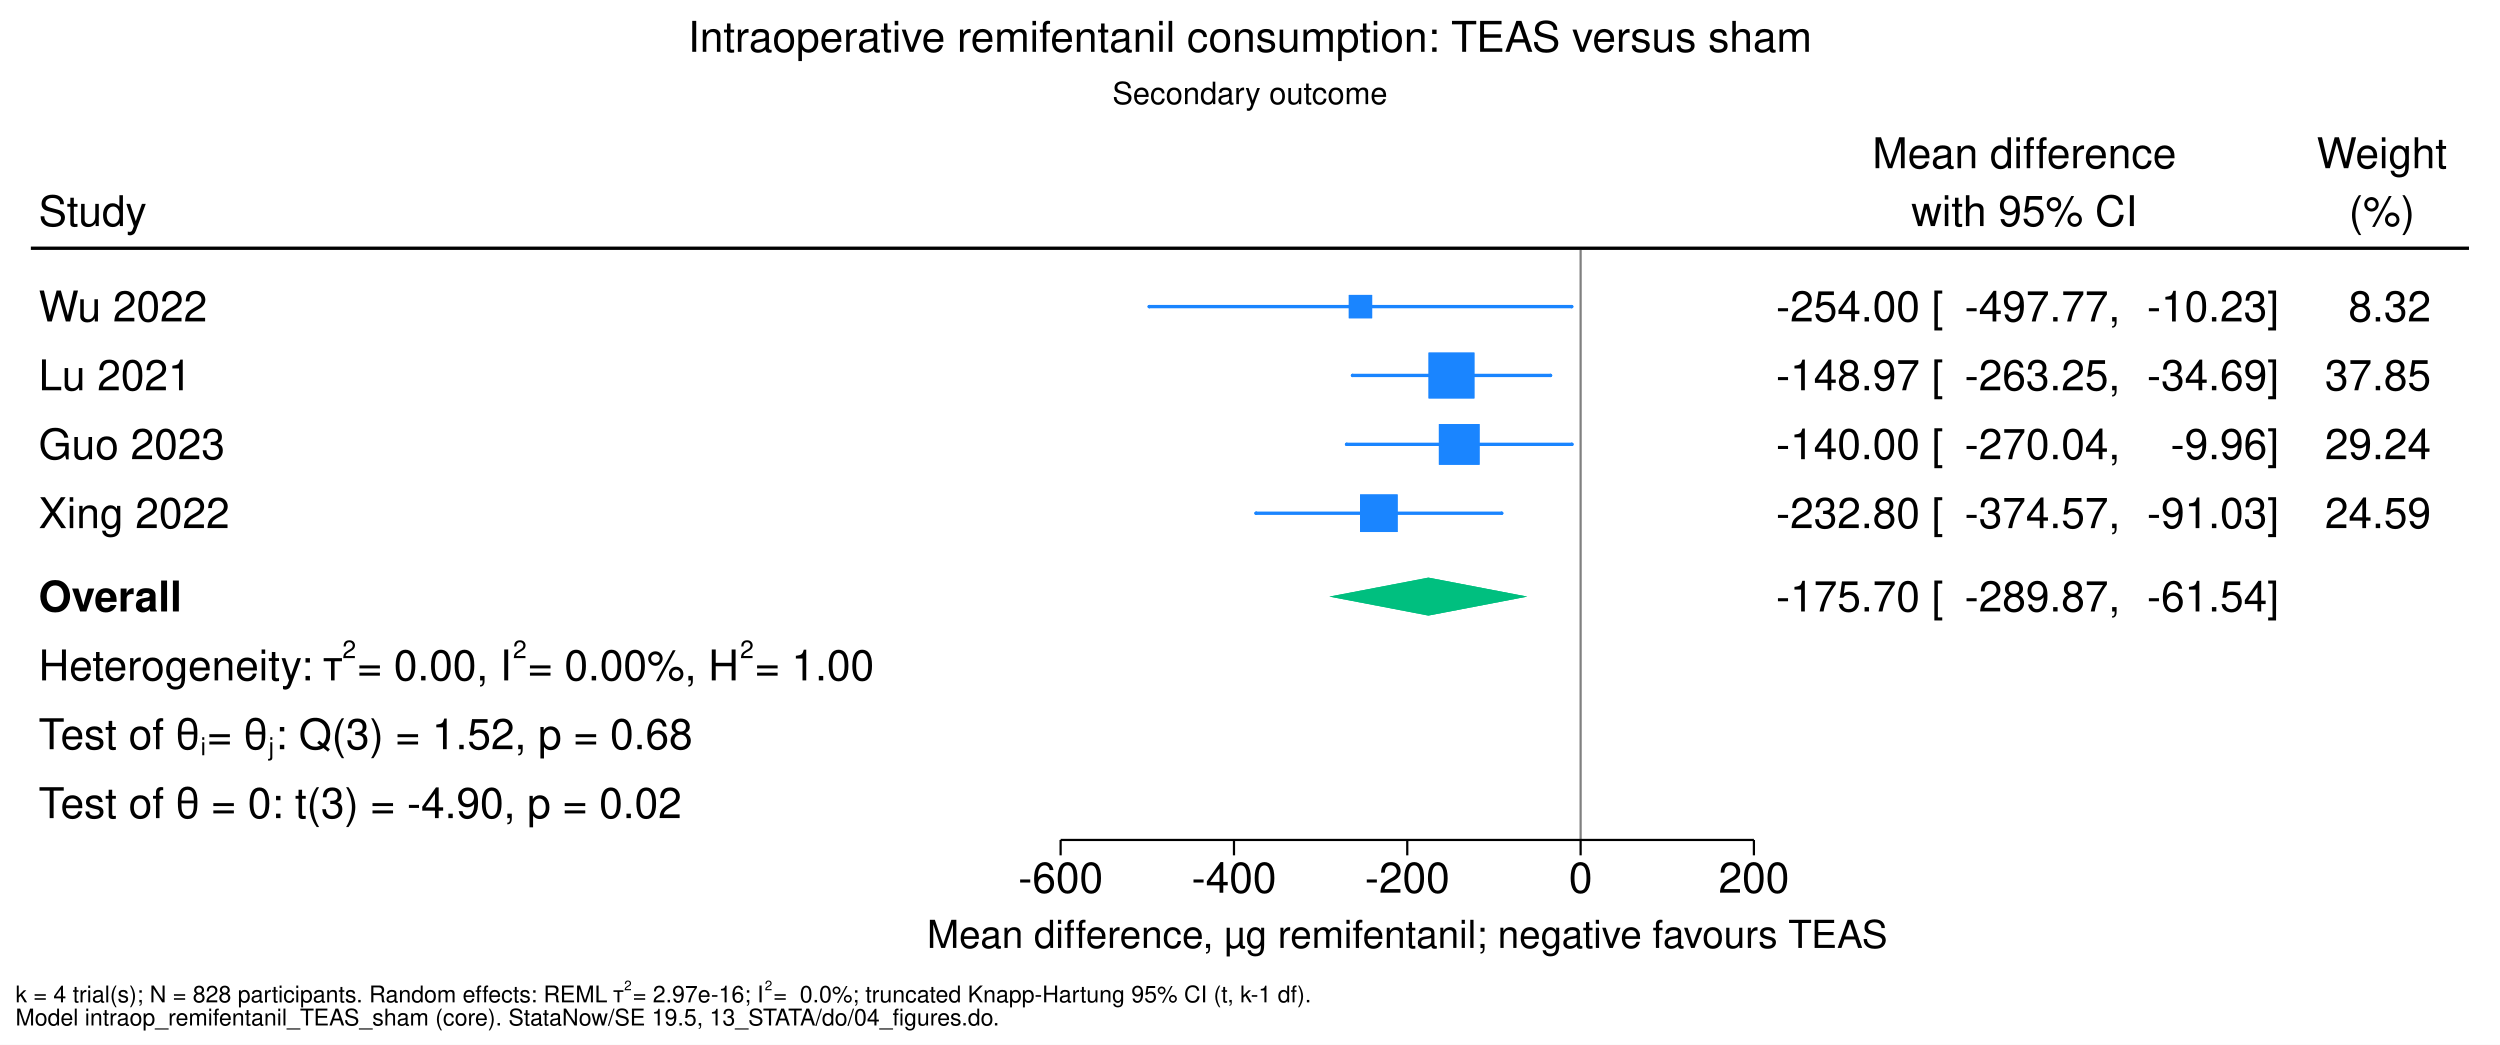
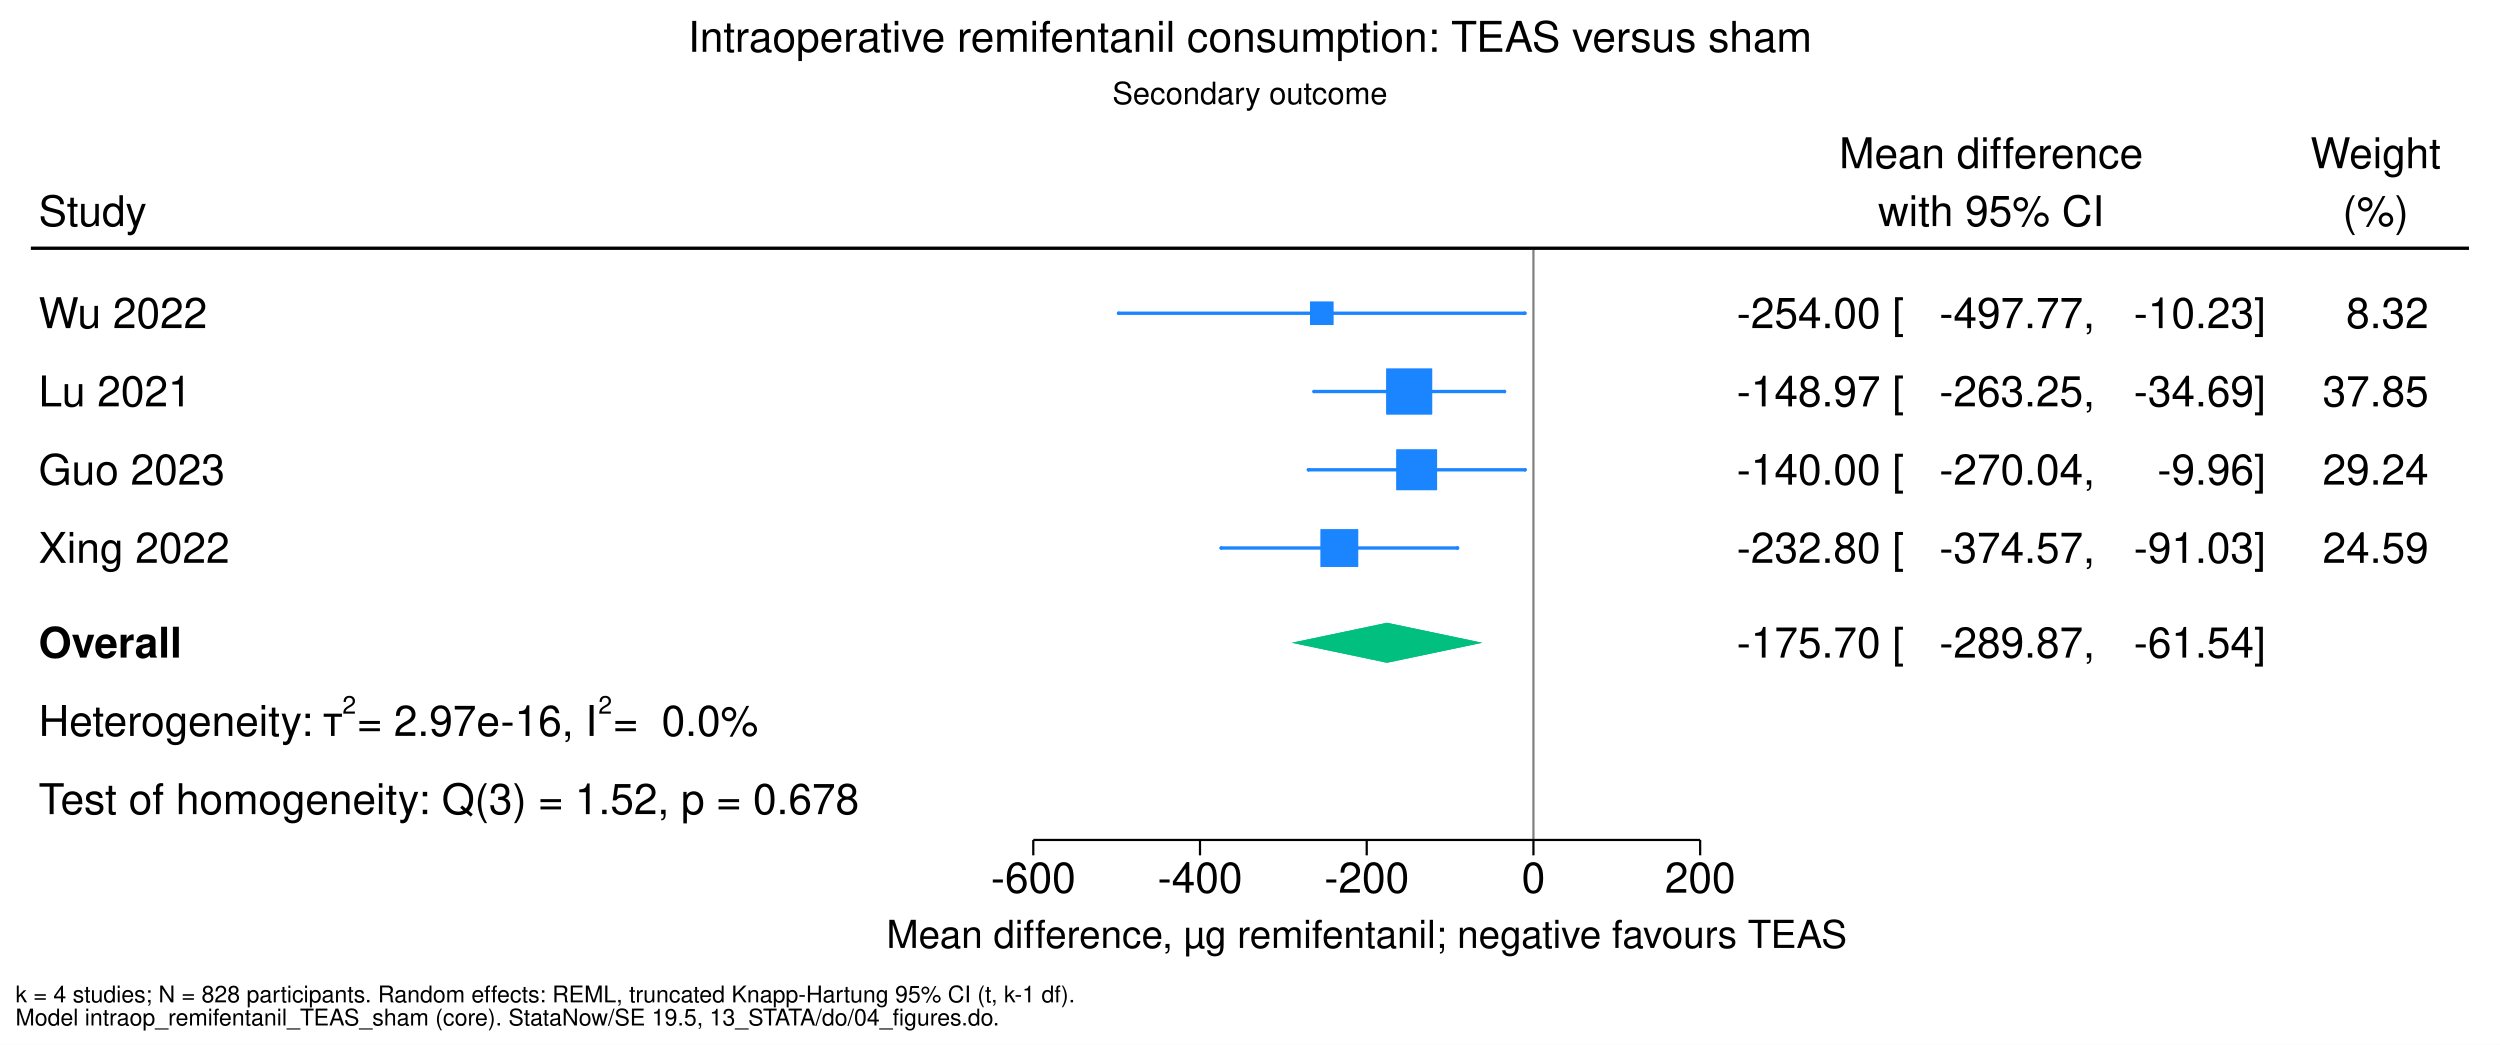
<svg xmlns="http://www.w3.org/2000/svg" xmlns:xlink="http://www.w3.org/1999/xlink" version="1.1" width="9.000in" height="3.760in" viewBox="0 0 6480 2707">
  <rect x="0" y="0" width="6480" height="2707" style="fill:#FFFFFF;stroke:none" />
  <rect x="0.00" y="0.00" width="6479.60" height="2707.00" style="fill:#FFFFFF" />
  <rect x="2.88" y="2.88" width="6473.84" height="2701.24" style="fill:none;stroke:#FFFFFF;stroke-width:5.76" />
  <rect x="40.10" y="40.09" width="6399.41" height="2626.81" style="fill:#FFFFFF" />
  <rect x="42.97" y="42.97" width="6393.65" height="2621.05" style="fill:none;stroke:#FFFFFF;stroke-width:5.76" />
  <rect x="40.10" y="299.09" width="6399.41" height="2247.94" style="fill:#FFFFFF" />
  <rect x="42.97" y="301.97" width="6393.65" height="2242.18" style="fill:none;stroke:#FFFFFF;stroke-width:5.76" />
  <rect x="79.99" y="338.98" width="6319.62" height="2167.95" style="fill:#FFFFFF" />
  <rect x="82.87" y="341.86" width="6313.86" height="2162.19" style="fill:none;stroke:#FFFFFF;stroke-width:5.76" />
-   <text x="100.04" y="833.14" style="font-family:'Helvetica';font-size:109.96px;fill:#000000">Wu 2022</text>
-   <text x="100.04" y="1011.54" style="font-family:'Helvetica';font-size:109.96px;fill:#000000">Lu 2021</text>
-   <text x="100.04" y="1190.14" style="font-family:'Helvetica';font-size:109.96px;fill:#000000">Guo 2023</text>
-   <text x="100.04" y="1368.75" style="font-family:'Helvetica';font-size:109.96px;fill:#000000">Xing 2022</text>
-   <text x="100.04" y="1584.81" style="font-family:'Helvetica';font-weight:bold;font-size:109.96px;fill:#000000">Overall</text>
-   <text x="100.04" y="1763.42" style="fill:#000000">
+   <text x="100.04" y="850.35" style="font-family:'Helvetica';font-size:109.96px;fill:#000000">Wu 2022</text>
+   <text x="100.04" y="1053.26" style="font-family:'Helvetica';font-size:109.96px;fill:#000000">Lu 2021</text>
+   <text x="100.04" y="1256.16" style="font-family:'Helvetica';font-size:109.96px;fill:#000000">Guo 2023</text>
+   <text x="100.04" y="1458.86" style="font-family:'Helvetica';font-size:109.96px;fill:#000000">Xing 2022</text>
+   <text x="100.04" y="1704.49" style="font-family:'Helvetica';font-weight:bold;font-size:109.96px;fill:#000000">Overall</text>
+   <text x="100.04" y="1907.39" style="fill:#000000">
    <tspan style="font-family:'Helvetica';font-size:109.96px">Heterogeneity: τ</tspan>
    <tspan dy="-57.60px" style="font-family:'Helvetica';font-size:64.11px">2</tspan>
-     <tspan dy="57.60px" style="font-family:'Helvetica';font-size:109.96px"> = 0.00, I</tspan>
+     <tspan dy="57.60px" style="font-family:'Helvetica';font-size:109.96px"> = 2.97e-16, I</tspan>
    <tspan dy="-57.60px" style="font-family:'Helvetica';font-size:64.11px">2</tspan>
-     <tspan dy="57.60px" style="font-family:'Helvetica';font-size:109.96px"> = 0.00%, H</tspan>
-     <tspan dy="-57.60px" style="font-family:'Helvetica';font-size:64.11px">2</tspan>
-     <tspan dy="57.60px" style="font-family:'Helvetica';font-size:109.96px"> = 1.00</tspan>
+     <tspan dy="57.60px" style="font-family:'Helvetica';font-size:109.96px"> =  0.0%</tspan>
  </text>
-   <text x="100.04" y="1941.82" style="fill:#000000">
-     <tspan style="font-family:'Helvetica';font-size:109.96px">Test of θ</tspan>
-     <tspan dy="15.71px" style="font-family:'Helvetica';font-size:64.11px">i</tspan>
-     <tspan dy="-15.71px" style="font-family:'Helvetica';font-size:109.96px"> = θ</tspan>
-     <tspan dy="15.71px" style="font-family:'Helvetica';font-size:64.11px">j</tspan>
-     <tspan dy="-15.71px" style="font-family:'Helvetica';font-size:109.96px">: Q(3) = 1.52, p = 0.68</tspan>
-   </text>
-   <text x="100.04" y="2120.42" style="font-family:'Helvetica';font-size:109.96px;fill:#000000">Test of θ = 0: t(3) = -4.90, p = 0.02</text>
+   <text x="100.04" y="2110.10" style="font-family:'Helvetica';font-size:109.96px;fill:#000000">Test of homogeneity: Q(3) = 1.52, p = 0.678</text>
  <text x="100.04" y="585.95" style="font-family:'Helvetica';font-size:109.96px;fill:#000000">Study</text>
-   <line x1="4096.98" y1="2177.06" x2="4096.98" y2="647.59" style="stroke:#808080;stroke-width:5.76" />
-   <line x1="3526.34" y1="794.60" x2="2978.78" y2="794.60" style="stroke:#1A85FF;stroke-width:8.64" />
-   <line x1="3762.25" y1="973.01" x2="3505.68" y2="973.01" style="stroke:#1A85FF;stroke-width:8.64" />
-   <line x1="3782.50" y1="1151.61" x2="3490.29" y2="1151.61" style="stroke:#1A85FF;stroke-width:8.64" />
-   <line x1="3573.92" y1="1330.21" x2="3255.59" y2="1330.21" style="stroke:#1A85FF;stroke-width:8.64" />
-   <line x1="2978.78" y1="794.60" x2="2978.78" y2="794.60" stroke-linecap="round" style="stroke:#1A85FF;stroke-width:8.64" />
-   <line x1="2978.78" y1="794.60" x2="2978.78" y2="794.60" stroke-linecap="round" style="stroke:#1A85FF;stroke-width:8.64" />
-   <line x1="3505.68" y1="973.01" x2="3505.68" y2="973.01" stroke-linecap="round" style="stroke:#1A85FF;stroke-width:8.64" />
-   <line x1="3505.68" y1="973.01" x2="3505.68" y2="973.01" stroke-linecap="round" style="stroke:#1A85FF;stroke-width:8.64" />
-   <line x1="3490.29" y1="1151.61" x2="3490.29" y2="1151.61" stroke-linecap="round" style="stroke:#1A85FF;stroke-width:8.64" />
-   <line x1="3490.29" y1="1151.61" x2="3490.29" y2="1151.61" stroke-linecap="round" style="stroke:#1A85FF;stroke-width:8.64" />
-   <line x1="3255.59" y1="1330.21" x2="3255.59" y2="1330.21" stroke-linecap="round" style="stroke:#1A85FF;stroke-width:8.64" />
-   <line x1="3255.59" y1="1330.21" x2="3255.59" y2="1330.21" stroke-linecap="round" style="stroke:#1A85FF;stroke-width:8.64" />
-   <line x1="3526.34" y1="794.60" x2="4073.90" y2="794.60" style="stroke:#1A85FF;stroke-width:8.64" />
-   <line x1="3762.25" y1="973.01" x2="4019.02" y2="973.01" style="stroke:#1A85FF;stroke-width:8.64" />
-   <line x1="3782.50" y1="1151.61" x2="4074.50" y2="1151.61" style="stroke:#1A85FF;stroke-width:8.64" />
-   <line x1="3573.92" y1="1330.21" x2="3892.46" y2="1330.21" style="stroke:#1A85FF;stroke-width:8.64" />
-   <line x1="4073.90" y1="794.60" x2="4073.90" y2="794.60" stroke-linecap="round" style="stroke:#1A85FF;stroke-width:8.64" />
-   <line x1="4073.90" y1="794.60" x2="4073.90" y2="794.60" stroke-linecap="round" style="stroke:#1A85FF;stroke-width:8.64" />
-   <line x1="4019.02" y1="973.01" x2="4019.02" y2="973.01" stroke-linecap="round" style="stroke:#1A85FF;stroke-width:8.64" />
-   <line x1="4019.02" y1="973.01" x2="4019.02" y2="973.01" stroke-linecap="round" style="stroke:#1A85FF;stroke-width:8.64" />
-   <line x1="4074.50" y1="1151.61" x2="4074.50" y2="1151.61" stroke-linecap="round" style="stroke:#1A85FF;stroke-width:8.64" />
-   <line x1="4074.50" y1="1151.61" x2="4074.50" y2="1151.61" stroke-linecap="round" style="stroke:#1A85FF;stroke-width:8.64" />
-   <line x1="3892.46" y1="1330.21" x2="3892.46" y2="1330.21" stroke-linecap="round" style="stroke:#1A85FF;stroke-width:8.64" />
-   <line x1="3892.46" y1="1330.21" x2="3892.46" y2="1330.21" stroke-linecap="round" style="stroke:#1A85FF;stroke-width:8.64" />
-   <rect x="3496.10" y="764.36" width="60.48" height="60.48" style="fill:#1A85FF" />
-   <rect x="3500.42" y="768.68" width="51.84" height="51.84" style="fill:none;stroke:#1A85FF;stroke-width:8.64" />
-   <rect x="3702.85" y="913.81" width="118.80" height="118.80" style="fill:#1A85FF" />
-   <rect x="3707.17" y="918.13" width="110.16" height="110.16" style="fill:none;stroke:#1A85FF;stroke-width:8.64" />
-   <rect x="3729.58" y="1099.09" width="105.43" height="105.43" style="fill:#1A85FF" />
-   <rect x="3733.90" y="1103.41" width="96.79" height="96.79" style="fill:none;stroke:#1A85FF;stroke-width:8.64" />
-   <rect x="3525.26" y="1281.55" width="97.33" height="97.33" style="fill:#1A85FF" />
-   <rect x="3529.58" y="1285.87" width="88.69" height="88.69" style="fill:none;stroke:#1A85FF;stroke-width:8.64" />
+   <line x1="3974.67" y1="2177.06" x2="3974.67" y2="647.59" style="stroke:#808080;stroke-width:5.76" />
+   <line x1="3425.90" y1="811.82" x2="2899.19" y2="811.82" style="stroke:#1A85FF;stroke-width:8.64" />
+   <line x1="3652.90" y1="1014.72" x2="3405.85" y2="1014.72" style="stroke:#1A85FF;stroke-width:8.64" />
+   <line x1="3672.14" y1="1217.62" x2="3391.27" y2="1217.62" style="stroke:#1A85FF;stroke-width:8.64" />
+   <line x1="3471.66" y1="1420.32" x2="3165.28" y2="1420.32" style="stroke:#1A85FF;stroke-width:8.64" />
+   <line x1="2899.19" y1="811.82" x2="2899.19" y2="811.82" stroke-linecap="round" style="stroke:#1A85FF;stroke-width:8.64" />
+   <line x1="2899.19" y1="811.82" x2="2899.19" y2="811.82" stroke-linecap="round" style="stroke:#1A85FF;stroke-width:8.64" />
+   <line x1="3405.85" y1="1014.72" x2="3405.85" y2="1014.72" stroke-linecap="round" style="stroke:#1A85FF;stroke-width:8.64" />
+   <line x1="3405.85" y1="1014.72" x2="3405.85" y2="1014.72" stroke-linecap="round" style="stroke:#1A85FF;stroke-width:8.64" />
+   <line x1="3391.27" y1="1217.62" x2="3391.27" y2="1217.62" stroke-linecap="round" style="stroke:#1A85FF;stroke-width:8.64" />
+   <line x1="3391.27" y1="1217.62" x2="3391.27" y2="1217.62" stroke-linecap="round" style="stroke:#1A85FF;stroke-width:8.64" />
+   <line x1="3165.28" y1="1420.32" x2="3165.28" y2="1420.32" stroke-linecap="round" style="stroke:#1A85FF;stroke-width:8.64" />
+   <line x1="3165.28" y1="1420.32" x2="3165.28" y2="1420.32" stroke-linecap="round" style="stroke:#1A85FF;stroke-width:8.64" />
+   <line x1="3425.90" y1="811.82" x2="3952.60" y2="811.82" style="stroke:#1A85FF;stroke-width:8.64" />
+   <line x1="3652.90" y1="1014.72" x2="3899.75" y2="1014.72" style="stroke:#1A85FF;stroke-width:8.64" />
+   <line x1="3672.14" y1="1217.62" x2="3953.21" y2="1217.62" style="stroke:#1A85FF;stroke-width:8.64" />
+   <line x1="3471.66" y1="1420.32" x2="3778.04" y2="1420.32" style="stroke:#1A85FF;stroke-width:8.64" />
+   <line x1="3952.60" y1="811.82" x2="3952.60" y2="811.82" stroke-linecap="round" style="stroke:#1A85FF;stroke-width:8.64" />
+   <line x1="3952.60" y1="811.82" x2="3952.60" y2="811.82" stroke-linecap="round" style="stroke:#1A85FF;stroke-width:8.64" />
+   <line x1="3899.75" y1="1014.72" x2="3899.75" y2="1014.72" stroke-linecap="round" style="stroke:#1A85FF;stroke-width:8.64" />
+   <line x1="3899.75" y1="1014.72" x2="3899.75" y2="1014.72" stroke-linecap="round" style="stroke:#1A85FF;stroke-width:8.64" />
+   <line x1="3953.21" y1="1217.62" x2="3953.21" y2="1217.62" stroke-linecap="round" style="stroke:#1A85FF;stroke-width:8.64" />
+   <line x1="3953.21" y1="1217.62" x2="3953.21" y2="1217.62" stroke-linecap="round" style="stroke:#1A85FF;stroke-width:8.64" />
+   <line x1="3778.04" y1="1420.32" x2="3778.04" y2="1420.32" stroke-linecap="round" style="stroke:#1A85FF;stroke-width:8.64" />
+   <line x1="3778.04" y1="1420.32" x2="3778.04" y2="1420.32" stroke-linecap="round" style="stroke:#1A85FF;stroke-width:8.64" />
+   <rect x="3395.66" y="781.78" width="60.48" height="60.48" style="fill:#1A85FF" />
+   <rect x="3399.98" y="786.10" width="51.84" height="51.84" style="fill:none;stroke:#1A85FF;stroke-width:8.64" />
+   <rect x="3593.30" y="955.32" width="118.80" height="118.80" style="fill:#1A85FF" />
+   <rect x="3597.62" y="959.64" width="110.16" height="110.16" style="fill:none;stroke:#1A85FF;stroke-width:8.64" />
+   <rect x="3619.42" y="1164.91" width="105.43" height="105.43" style="fill:#1A85FF" />
+   <rect x="3623.74" y="1169.23" width="96.79" height="96.79" style="fill:none;stroke:#1A85FF;stroke-width:8.64" />
+   <rect x="3422.99" y="1371.86" width="97.33" height="97.33" style="fill:#1A85FF" />
+   <rect x="3427.31" y="1376.18" width="88.69" height="88.69" style="fill:none;stroke:#1A85FF;stroke-width:8.64" />
  <defs>
-     <path id="path_JiEXNhzb" d="M3573.92 1330.21 M3445.74 1546.28 L3702.31 1595.49 L3958.67 1546.28 L3702.31 1497.07 Z" stroke-linejoin="round" />
+     <path id="path_aCzAHyKM" d="M3471.66 1420.53 M3348.34 1665.96 L3594.98 1717.79 L3841.83 1665.96 L3594.98 1614.12 Z" stroke-linejoin="round" />
  </defs>
  <defs>
-     <clipPath id="clipPath_kwpaZBGe">
-       <use xlink:href="#path_JiEXNhzb" />
+     <clipPath id="clipPath_rZqKnUSd">
+       <use xlink:href="#path_aCzAHyKM" />
    </clipPath>
  </defs>
-   <use xlink:href="#path_JiEXNhzb" style="stroke:none;fill:#00BF7F" />
-   <use xlink:href="#path_JiEXNhzb" style="fill:none;stroke:#00BF7F;stroke-width:17.28" clip-path="url(#clipPath_kwpaZBGe)" />
-   <line x1="2749.14" y1="2177.06" x2="4546.13" y2="2177.06" style="stroke:#000000;stroke-width:5.76" />
-   <line x1="2749.14" y1="2177.06" x2="2749.14" y2="2216.95" style="stroke:#000000;stroke-width:5.76" />
-   <text x="2749.14" y="2313.87" style="font-family:'Helvetica';font-size:109.96px;fill:#000000" text-anchor="middle">-600</text>
-   <line x1="3198.49" y1="2177.06" x2="3198.49" y2="2216.95" style="stroke:#000000;stroke-width:5.76" />
-   <text x="3198.49" y="2313.87" style="font-family:'Helvetica';font-size:109.96px;fill:#000000" text-anchor="middle">-400</text>
-   <line x1="3647.63" y1="2177.06" x2="3647.63" y2="2216.95" style="stroke:#000000;stroke-width:5.76" />
-   <text x="3647.63" y="2313.87" style="font-family:'Helvetica';font-size:109.96px;fill:#000000" text-anchor="middle">-200</text>
-   <line x1="4096.98" y1="2177.06" x2="4096.98" y2="2216.95" style="stroke:#000000;stroke-width:5.76" />
-   <text x="4096.98" y="2313.87" style="font-family:'Helvetica';font-size:109.96px;fill:#000000" text-anchor="middle">0</text>
-   <line x1="4546.13" y1="2177.06" x2="4546.13" y2="2216.95" style="stroke:#000000;stroke-width:5.76" />
-   <text x="4546.13" y="2313.87" style="font-family:'Helvetica';font-size:109.96px;fill:#000000" text-anchor="middle">200</text>
-   <text x="3647.63" y="2456.98" style="font-family:'Helvetica';font-size:100.04px;fill:#000000" text-anchor="middle">Mean difference, µg remifentanil; negative favours TEAS</text>
-   <text x="5247.18" y="585.95" style="font-family:'Helvetica';font-size:109.96px;fill:#000000" text-anchor="middle">with 95% CI</text>
-   <text x="5247.18" y="435.90" style="font-family:'Helvetica';font-size:109.96px;fill:#000000" text-anchor="middle">Mean difference</text>
-   <text x="5037.39" y="833.14" style="font-family:'Helvetica';font-size:109.96px;fill:#000000" text-anchor="end">-254.00 [</text>
-   <text x="5037.39" y="1011.54" style="font-family:'Helvetica';font-size:109.96px;fill:#000000" text-anchor="end">-148.97 [</text>
-   <text x="5037.39" y="1190.14" style="font-family:'Helvetica';font-size:109.96px;fill:#000000" text-anchor="end">-140.00 [</text>
-   <text x="5037.39" y="1368.75" style="font-family:'Helvetica';font-size:109.96px;fill:#000000" text-anchor="end">-232.80 [</text>
-   <text x="5037.39" y="1584.81" style="font-family:'Helvetica';font-size:109.96px;fill:#000000" text-anchor="end">-175.70 [</text>
-   <text x="5495.65" y="833.14" style="font-family:'Helvetica';font-size:109.96px;fill:#000000" text-anchor="end">-497.77,</text>
-   <text x="5495.65" y="1011.54" style="font-family:'Helvetica';font-size:109.96px;fill:#000000" text-anchor="end">-263.25,</text>
-   <text x="5495.65" y="1190.14" style="font-family:'Helvetica';font-size:109.96px;fill:#000000" text-anchor="end">-270.04,</text>
-   <text x="5495.65" y="1368.75" style="font-family:'Helvetica';font-size:109.96px;fill:#000000" text-anchor="end">-374.57,</text>
-   <text x="5495.65" y="1584.81" style="font-family:'Helvetica';font-size:109.96px;fill:#000000" text-anchor="end">-289.87,</text>
-   <text x="5907.13" y="833.14" style="font-family:'Helvetica';font-size:109.96px;fill:#000000" text-anchor="end">-10.23]</text>
-   <text x="5907.13" y="1011.54" style="font-family:'Helvetica';font-size:109.96px;fill:#000000" text-anchor="end">-34.69]</text>
-   <text x="5907.13" y="1190.14" style="font-family:'Helvetica';font-size:109.96px;fill:#000000" text-anchor="end">-9.96]</text>
-   <text x="5907.13" y="1368.75" style="font-family:'Helvetica';font-size:109.96px;fill:#000000" text-anchor="end">-91.03]</text>
-   <text x="5907.13" y="1584.81" style="font-family:'Helvetica';font-size:109.96px;fill:#000000" text-anchor="end">-61.54]</text>
-   <text x="6301.19" y="833.14" style="font-family:'Helvetica';font-size:109.96px;fill:#000000" text-anchor="end">8.32</text>
-   <text x="6301.19" y="1011.54" style="font-family:'Helvetica';font-size:109.96px;fill:#000000" text-anchor="end">37.85</text>
-   <text x="6301.19" y="1190.14" style="font-family:'Helvetica';font-size:109.96px;fill:#000000" text-anchor="end">29.24</text>
-   <text x="6301.19" y="1368.75" style="font-family:'Helvetica';font-size:109.96px;fill:#000000" text-anchor="end">24.59</text>
-   <text x="6173.82" y="585.95" style="font-family:'Helvetica';font-size:109.96px;fill:#000000" text-anchor="middle">(%)</text>
-   <text x="6173.82" y="435.90" style="font-family:'Helvetica';font-size:109.96px;fill:#000000" text-anchor="middle">Weight</text>
+   <use xlink:href="#path_aCzAHyKM" style="stroke:none;fill:#00BF7F" />
+   <use xlink:href="#path_aCzAHyKM" style="fill:none;stroke:#00BF7F;stroke-width:17.28" clip-path="url(#clipPath_rZqKnUSd)" />
+   <line x1="2678.27" y1="2177.06" x2="4406.81" y2="2177.06" style="stroke:#000000;stroke-width:5.76" />
+   <line x1="2678.27" y1="2177.06" x2="2678.27" y2="2216.95" style="stroke:#000000;stroke-width:5.76" />
+   <text x="2678.27" y="2313.87" style="font-family:'Helvetica';font-size:109.96px;fill:#000000" text-anchor="middle">-600</text>
+   <line x1="3110.40" y1="2177.06" x2="3110.40" y2="2216.95" style="stroke:#000000;stroke-width:5.76" />
+   <text x="3110.40" y="2313.87" style="font-family:'Helvetica';font-size:109.96px;fill:#000000" text-anchor="middle">-400</text>
+   <line x1="3542.54" y1="2177.06" x2="3542.54" y2="2216.95" style="stroke:#000000;stroke-width:5.76" />
+   <text x="3542.54" y="2313.87" style="font-family:'Helvetica';font-size:109.96px;fill:#000000" text-anchor="middle">-200</text>
+   <line x1="3974.67" y1="2177.06" x2="3974.67" y2="2216.95" style="stroke:#000000;stroke-width:5.76" />
+   <text x="3974.67" y="2313.87" style="font-family:'Helvetica';font-size:109.96px;fill:#000000" text-anchor="middle">0</text>
+   <line x1="4406.81" y1="2177.06" x2="4406.81" y2="2216.95" style="stroke:#000000;stroke-width:5.76" />
+   <text x="4406.81" y="2313.87" style="font-family:'Helvetica';font-size:109.96px;fill:#000000" text-anchor="middle">200</text>
+   <text x="3542.54" y="2456.98" style="font-family:'Helvetica';font-size:100.04px;fill:#000000" text-anchor="middle">Mean difference, µg remifentanil; negative favours TEAS</text>
+   <text x="5161.12" y="585.95" style="font-family:'Helvetica';font-size:109.96px;fill:#000000" text-anchor="middle">with 95% CI</text>
+   <text x="5161.12" y="435.90" style="font-family:'Helvetica';font-size:109.96px;fill:#000000" text-anchor="middle">Mean difference</text>
+   <text x="4935.53" y="850.35" style="font-family:'Helvetica';font-size:109.96px;fill:#000000" text-anchor="end">-254.00 [</text>
+   <text x="4935.53" y="1053.26" style="font-family:'Helvetica';font-size:109.96px;fill:#000000" text-anchor="end">-148.97 [</text>
+   <text x="4935.53" y="1256.16" style="font-family:'Helvetica';font-size:109.96px;fill:#000000" text-anchor="end">-140.00 [</text>
+   <text x="4935.53" y="1458.86" style="font-family:'Helvetica';font-size:109.96px;fill:#000000" text-anchor="end">-232.80 [</text>
+   <text x="4935.53" y="1704.49" style="font-family:'Helvetica';font-size:109.96px;fill:#000000" text-anchor="end">-175.70 [</text>
+   <text x="5430.04" y="850.35" style="font-family:'Helvetica';font-size:109.96px;fill:#000000" text-anchor="end">-497.77,</text>
+   <text x="5430.04" y="1053.26" style="font-family:'Helvetica';font-size:109.96px;fill:#000000" text-anchor="end">-263.25,</text>
+   <text x="5430.04" y="1256.16" style="font-family:'Helvetica';font-size:109.96px;fill:#000000" text-anchor="end">-270.04,</text>
+   <text x="5430.04" y="1458.86" style="font-family:'Helvetica';font-size:109.96px;fill:#000000" text-anchor="end">-374.57,</text>
+   <text x="5430.04" y="1704.49" style="font-family:'Helvetica';font-size:109.96px;fill:#000000" text-anchor="end">-289.87,</text>
+   <text x="5872.91" y="850.35" style="font-family:'Helvetica';font-size:109.96px;fill:#000000" text-anchor="end">-10.23]</text>
+   <text x="5872.91" y="1053.26" style="font-family:'Helvetica';font-size:109.96px;fill:#000000" text-anchor="end">-34.69]</text>
+   <text x="5872.91" y="1256.16" style="font-family:'Helvetica';font-size:109.96px;fill:#000000" text-anchor="end">-9.96]</text>
+   <text x="5872.91" y="1458.86" style="font-family:'Helvetica';font-size:109.96px;fill:#000000" text-anchor="end">-91.03]</text>
+   <text x="5872.91" y="1704.49" style="font-family:'Helvetica';font-size:109.96px;fill:#000000" text-anchor="end">-61.54]</text>
+   <text x="6295.12" y="850.35" style="font-family:'Helvetica';font-size:109.96px;fill:#000000" text-anchor="end">8.32</text>
+   <text x="6295.12" y="1053.26" style="font-family:'Helvetica';font-size:109.96px;fill:#000000" text-anchor="end">37.85</text>
+   <text x="6295.12" y="1256.16" style="font-family:'Helvetica';font-size:109.96px;fill:#000000" text-anchor="end">29.24</text>
+   <text x="6295.12" y="1458.86" style="font-family:'Helvetica';font-size:109.96px;fill:#000000" text-anchor="end">24.59</text>
+   <text x="6157.62" y="585.95" style="font-family:'Helvetica';font-size:109.96px;fill:#000000" text-anchor="middle">(%)</text>
+   <text x="6157.62" y="435.90" style="font-family:'Helvetica';font-size:109.96px;fill:#000000" text-anchor="middle">Weight</text>
  <line x1="79.99" y1="643.34" x2="6399.61" y2="643.34" style="stroke:#000000;stroke-width:8.64" />
-   <text x="40.10" y="2598.03" style="fill:#000000">
-     <tspan style="font-family:'Helvetica';font-size:59.94px">k = 4 trial(s); N = 828 participants. Random effects: REML τ</tspan>
-     <tspan dy="-31.40px" style="font-family:'Helvetica';font-size:34.95px">2</tspan>
-     <tspan dy="31.40px" style="font-family:'Helvetica';font-size:59.94px"> = 2.97e-16; I</tspan>
-     <tspan dy="-31.40px" style="font-family:'Helvetica';font-size:34.95px">2</tspan>
-     <tspan dy="31.40px" style="font-family:'Helvetica';font-size:59.94px"> =  0.0%; truncated Knapp-Hartung 95% CI (t, k-1 df).</tspan>
-   </text>
+   <text x="40.10" y="2598.03" style="font-family:'Helvetica';font-size:59.94px;fill:#000000">k = 4 studies; N = 828 participants. Random effects: REML, truncated Knapp-Hartung 95% CI (t, k-1 df).</text>
  <text x="40.10" y="2657.96" style="font-family:'Helvetica';font-size:59.94px;fill:#000000">Model intraop_remifentanil_TEAS_sham (core). StataNow/SE 19.5, 13_STATA/do/04_figures.do.</text>
  <text x="3239.80" y="269.83" style="font-family:'Helvetica';font-size:79.99px;fill:#000000" text-anchor="middle">Secondary outcome</text>
  <text x="3239.80" y="134.18" style="font-family:'Helvetica';font-size:109.96px;fill:#000000" text-anchor="middle">Intraoperative remifentanil consumption: TEAS versus sham</text>
</svg>
